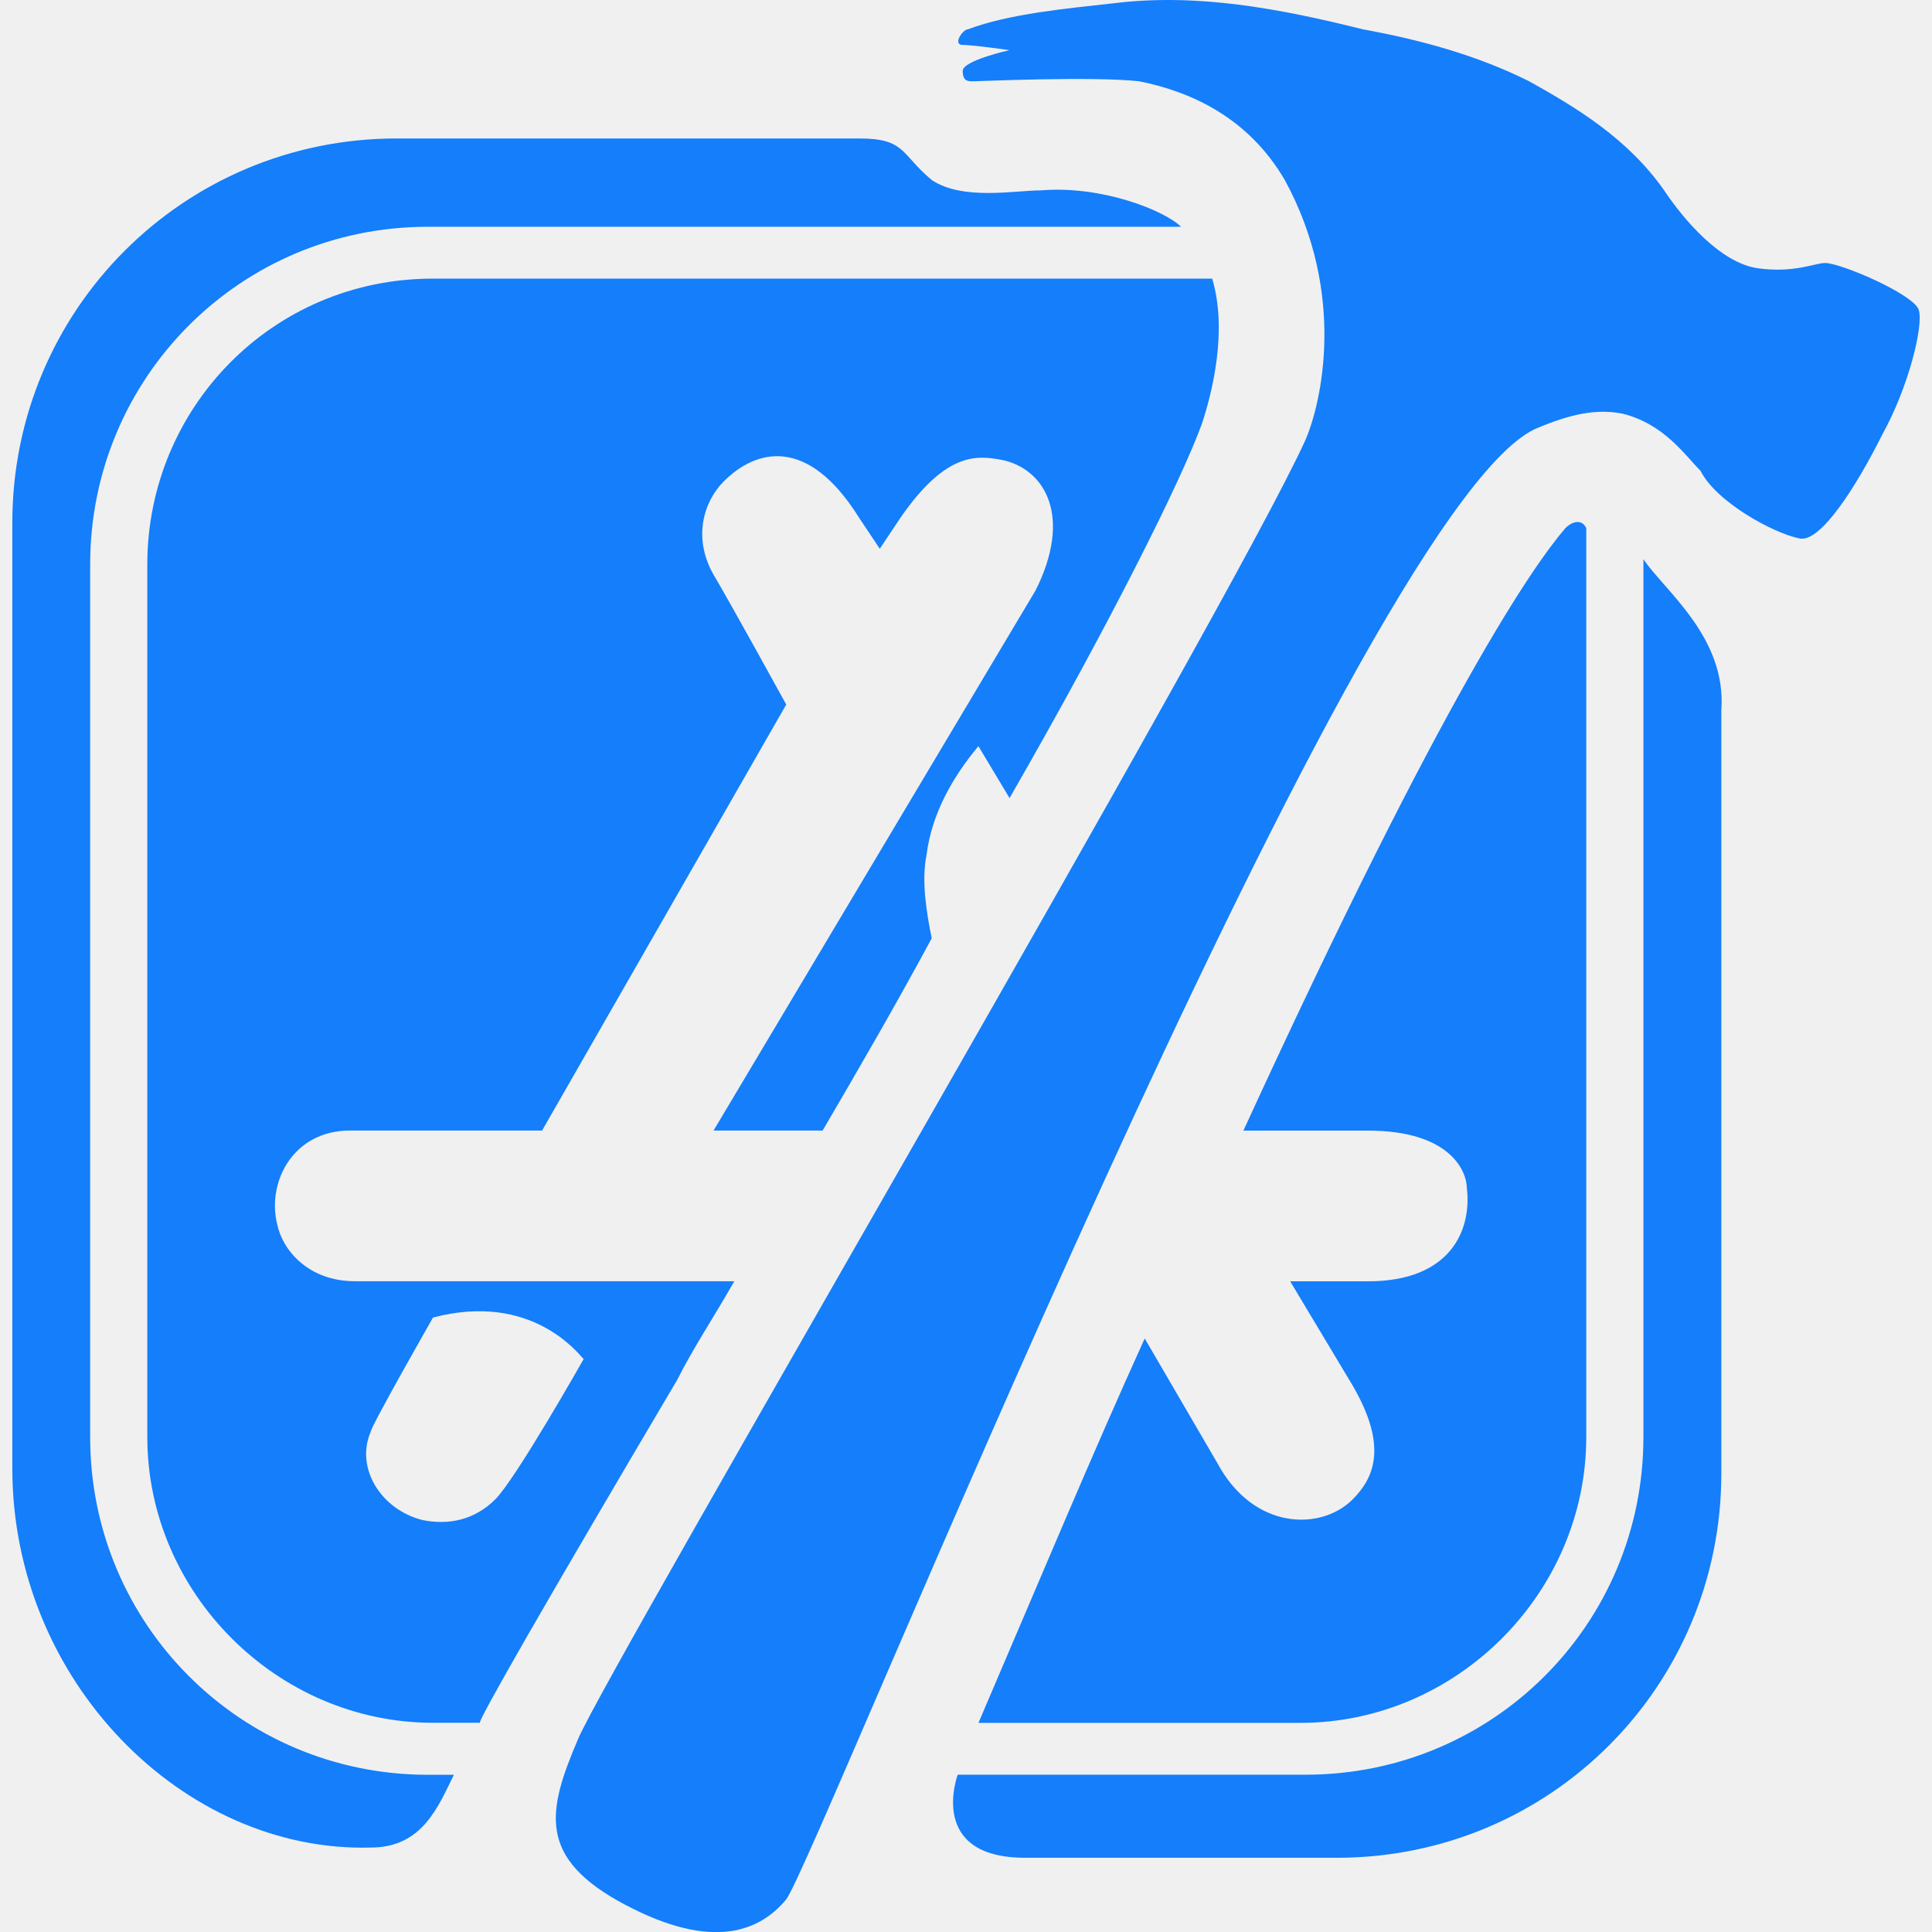
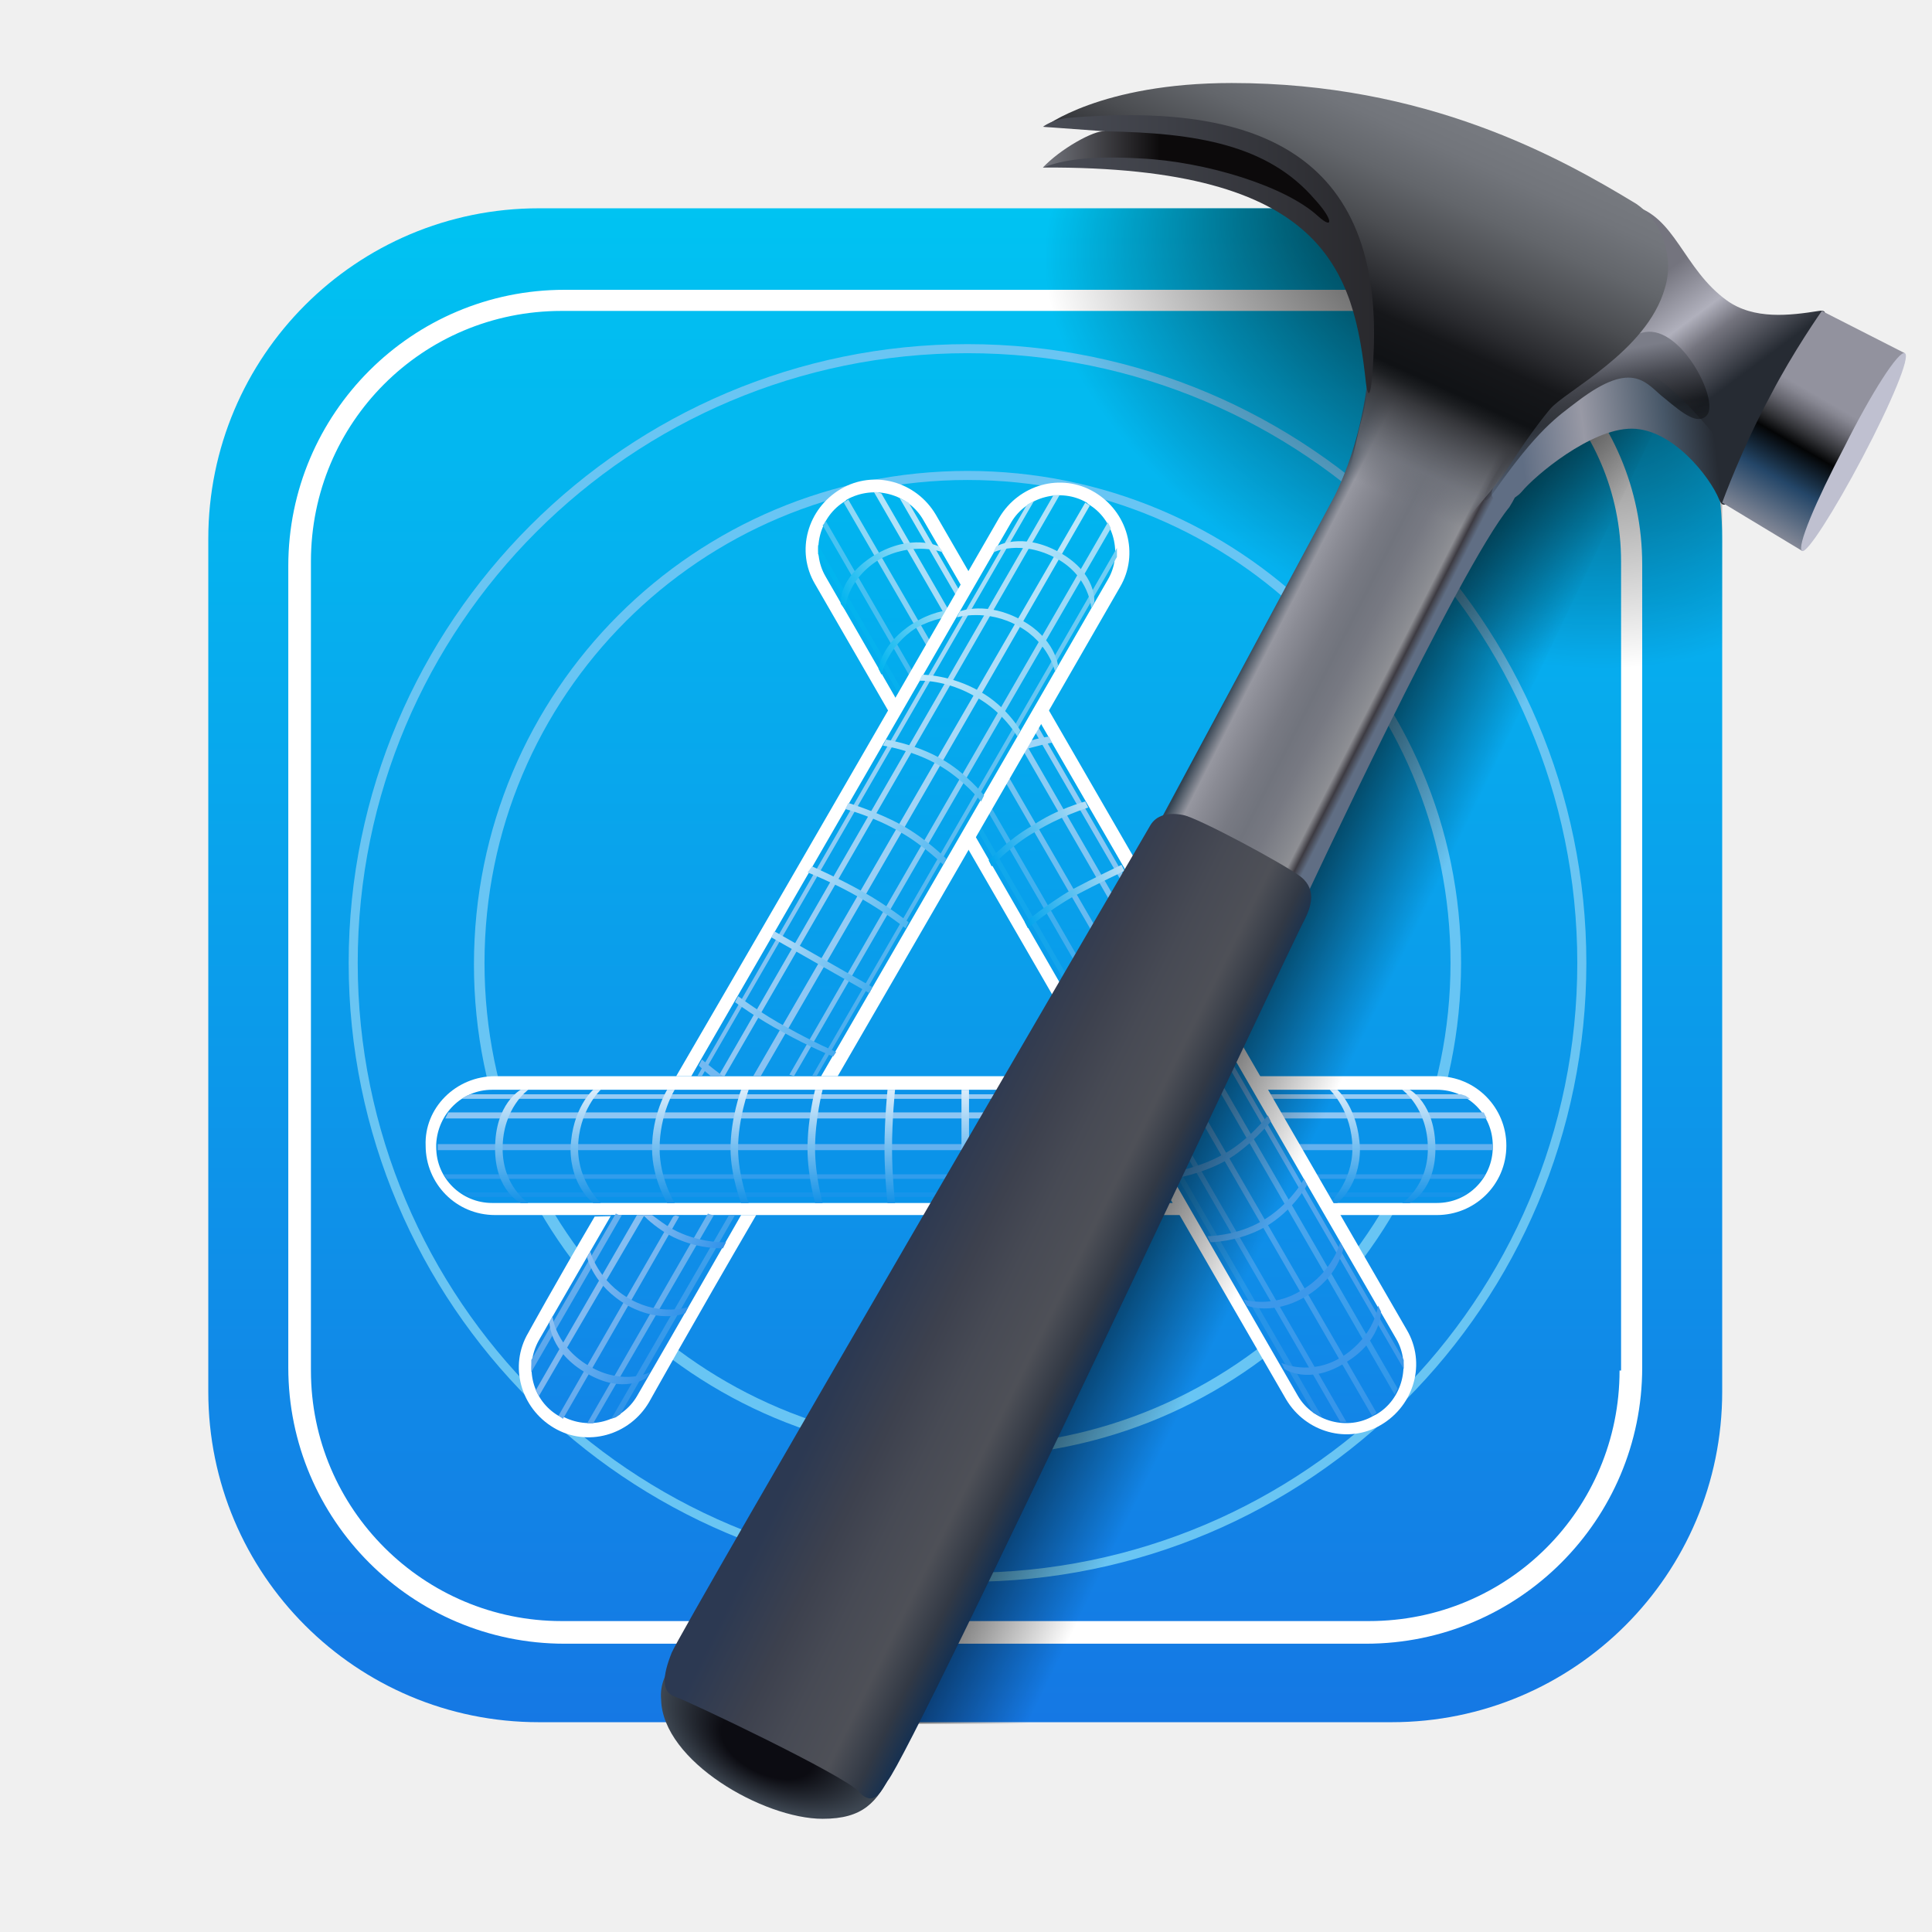
- <svg xmlns="http://www.w3.org/2000/svg" fill="#147EFB" role="img" viewBox="0 0 24 24">
-   <path d="M19.06 5.333c.452-.194.774-.258 1.097-.194.516.129.774.516.968.71.194.387.903.774 1.226.839.258.065.71-.645 1.032-1.291.323-.581.516-1.355.452-1.549-.065-.194-.968-.581-1.162-.581-.129 0-.387.129-.839.065-.452-.065-.903-.581-1.162-.968-.452-.645-1.097-1.032-1.678-1.355-.645-.323-1.355-.516-2.065-.645-1.032-.258-2.065-.452-3.098-.323-.581.065-1.291.129-1.807.323-.065 0-.194.194-.065.194s.581.065.581.065-.581.129-.581.258c0 .129.065.129.129.129.065 0 1.484-.065 2.065 0 .645.129 1.355.452 1.807 1.226.774 1.42.452 2.775.258 3.227-.968 2.13-8.647 15.229-9.034 16.133-.387.903-.516 1.484.581 2.065s1.678.323 2.001-.065c.387-.516 7.034-17.165 9.293-18.262zm-3.614 8.712h1.549c1.032 0 1.226.516 1.226.71.065.516-.194 1.162-1.226 1.162h-.968l.774 1.291c.452.774.258 1.162 0 1.42-.387.387-1.226.387-1.678-.452l-.903-1.549c-.645 1.42-1.291 2.968-2.065 4.775h4.001c1.936 0 3.549-1.613 3.549-3.549V6.559c-.065-.129-.194-.065-.258 0-.387.452-1.484 2-4.001 7.486zm-9.809 8.002h-.323c-2.323 0-4.194-1.871-4.194-4.194V7.011c0-2.323 1.871-4.194 4.194-4.194h9.357c-.194-.194-.968-.516-1.742-.452-.323 0-.968.129-1.355-.129-.387-.323-.323-.516-.903-.516H4.928c-2.646 0-4.775 2.13-4.775 4.775v11.745c0 2.646 2.13 4.775 4.453 4.711.645 0 .839-.516 1.032-.903zM20.415 6.946v10.906c0 2.323-1.871 4.194-4.194 4.194H11.897s-.387 1.032.839 1.032h3.872c2.646 0 4.775-2.13 4.775-4.775V8.817c.065-.903-.71-1.484-.968-1.871zm-18.585.065v10.841c0 1.936 1.613 3.549 3.549 3.549h.581c0-.065.774-1.42 2.452-4.259.194-.387.452-.774.71-1.226H4.411c-.581 0-.903-.387-.968-.71-.129-.516.194-1.162.903-1.162h2.388l3.033-5.292s-.71-1.291-.903-1.613c-.258-.452-.129-.903.129-1.161.387-.387 1.032-.581 1.678.452l.258.387.258-.387c.581-.839.968-.774 1.291-.71.516.129.839.71.387 1.613L8.864 14.044h1.355c.452-.774.903-1.549 1.355-2.388-.065-.323-.129-.71-.065-1.032.065-.516.323-.968.645-1.355l.387.645c1.226-2.13 2.13-3.936 2.388-4.646.129-.387.323-1.162.129-1.807H5.379c-2.001 0-3.549 1.613-3.549 3.549zM4.605 17.787c0-.065.774-1.42.774-1.42 1.226-.323 1.807.452 1.871.516 0 0-.839 1.484-1.097 1.742s-.581.323-.903.258c-.516-.129-.839-.645-.645-1.097z" />
+ <svg xmlns="http://www.w3.org/2000/svg" viewBox="0 0 128 128">
+   <linearGradient id="xcode-original-a" gradientUnits="userSpaceOnUse" x1="63.947" y1="114.165" x2="63.947" y2="13.784">
+     <stop offset="0" stop-color="#1578e4" />
+     <stop offset="1" stop-color="#00c3f2" />
+   </linearGradient>
+   <path d="M35.7 13.8h56.5c12.1 0 21.9 9.8 21.9 21.9v56.5c0 12.1-9.8 21.9-21.9 21.9H35.7c-12.1 0-21.9-9.8-21.9-21.9V35.7c0-12.1 9.8-21.9 21.9-21.9z" fill="url(#xcode-original-a)" />
+   <path fill="#FFF" d="M90.5 19.2H37.4c-10.1 0-18.3 8.2-18.3 18.3v53.1c0 10.1 8.2 18.3 18.3 18.3h53.1c10.1 0 18.3-8.2 18.3-18.3V37.4c0-10.1-8.2-18.2-18.3-18.2zm16.8 71.6c0 9.2-7.4 16.6-16.6 16.6H37.2c-9.1 0-16.6-7.4-16.6-16.6V37.2c0-9.2 7.4-16.6 16.6-16.6h53.6c9.1 0 16.6 7.4 16.6 16.6v53.6z" />
+   <path d="M64.1 22.8c-22.6 0-41 18.4-41 41s18.4 41 41 41c22.7 0 41-18.4 41-41s-18.4-41-41-41zm0 81.4c-22.3 0-40.4-18.1-40.4-40.4s18.1-40.4 40.4-40.4c22.3 0 40.4 18.1 40.4 40.4s-18.1 40.4-40.4 40.4z" fill="#69c5f3" />
+   <path d="M64.1 31.2c-18.1 0-32.7 14.6-32.7 32.7S46 96.5 64.1 96.5s32.7-14.6 32.7-32.7-14.7-32.6-32.7-32.6zm0 64.6c-17.7 0-32-14.3-32-32s14.3-32 32-32 32 14.3 32 32-14.4 32-32 32z" fill="#68c5f4" />
+   <path fill="#FFF" d="M32.8 71.3h62.4c2.6 0 4.6 2.1 4.6 4.6 0 2.6-2.1 4.6-4.6 4.6H32.8c-2.6 0-4.6-2.1-4.6-4.6-.1-2.5 2-4.6 4.6-4.6z" />
+   <path d="M32.6 72.2h62.6c2 0 3.7 1.6 3.7 3.7v.1c0 2-1.6 3.7-3.7 3.7H32.6c-2 0-3.7-1.6-3.7-3.7v-.2c.1-2 1.7-3.6 3.7-3.6z" fill="#0a93e9" />
+   <path d="M31.1 79.3h65.7l.5-.3H30.6l.5.3z" fill="#1694ea" />
+   <path d="M29.6 78.1h68.6l.2-.3h-69l.2.3z" fill="#319dec" />
+   <path d="M29 76.2h69.9v-.4H29v.4z" fill="#65b1ee" />
+   <path d="M29.7 73.7h68.6l.1.2.1.2h-69l.1-.2.1-.2z" fill="#8ec6f3" />
+   <path d="M31.2 72.5h65.6l.3.1.3.2H30.6l.3-.2.3-.1z" fill="#95caf3" />
+   <linearGradient id="xcode-original-b" gradientUnits="userSpaceOnUse" x1="94.037" y1="79.666" x2="94.037" y2="72.184">
+     <stop offset="0" stop-color="#1492e7" />
+     <stop offset="1" stop-color="#dbedfb" />
+   </linearGradient>
+   <path d="M93.4 72.2h-.5s1.7 1.2 1.7 3.9c0 2.5-1.7 3.6-1.7 3.6h.5s1.7-.8 1.7-3.6c0-3-1.7-3.9-1.7-3.9z" fill="url(#xcode-original-b)" />
+   <linearGradient id="xcode-original-c" gradientUnits="userSpaceOnUse" x1="89.042" y1="79.666" x2="89.042" y2="72.184">
+     <stop offset="0" stop-color="#1492e7" />
+     <stop offset="1" stop-color="#dbedfb" />
+   </linearGradient>
+   <path d="M88.6 72.2h-.5s1.5 1.4 1.5 3.9c0 2.2-1.5 3.6-1.5 3.6h.5s1.5-1.1 1.5-3.6c-.1-2.7-1.5-3.9-1.5-3.9z" fill="url(#xcode-original-c)" />
+   <linearGradient id="xcode-original-d" gradientUnits="userSpaceOnUse" x1="63.947" y1="79.666" x2="63.947" y2="72.184">
+     <stop offset="0" stop-color="#1492e7" />
+     <stop offset="1" stop-color="#dbedfb" />
+   </linearGradient>
+   <path d="M63.7 72.2h.5v7.5h-.5v-7.5z" fill="url(#xcode-original-d)" />
+   <linearGradient id="xcode-original-e" gradientUnits="userSpaceOnUse" x1="58.952" y1="79.666" x2="58.952" y2="72.184">
+     <stop offset="0" stop-color="#1492e7" />
+     <stop offset="1" stop-color="#dbedfb" />
+   </linearGradient>
+   <path d="M58.8 72.2h.5s-.2 1.9-.2 3.9c0 1.8.2 3.6.2 3.6h-.5s-.2-1.8-.2-3.6c0-2 .2-3.9.2-3.9z" fill="url(#xcode-original-e)" />
+   <linearGradient id="xcode-original-f" gradientUnits="userSpaceOnUse" x1="53.958" y1="79.666" x2="53.958" y2="72.184">
+     <stop offset="0" stop-color="#1492e7" />
+     <stop offset="1" stop-color="#dbedfb" />
+   </linearGradient>
+   <path d="M54 72.2h.5s-.5 1.9-.5 3.9c0 1.8.5 3.6.5 3.6H54s-.5-1.8-.5-3.6c0-2 .5-3.9.5-3.9z" fill="url(#xcode-original-f)" />
+   <linearGradient id="xcode-original-g" gradientUnits="userSpaceOnUse" x1="48.963" y1="79.666" x2="48.963" y2="72.184">
+     <stop offset="0" stop-color="#1492e7" />
+     <stop offset="1" stop-color="#dbedfb" />
+   </linearGradient>
+   <path d="M49.1 72.2h.5s-.7 1.9-.7 3.9c0 1.8.7 3.6.7 3.6h-.5s-.7-1.8-.7-3.6c0-2 .7-3.9.7-3.9z" fill="url(#xcode-original-g)" />
+   <linearGradient id="xcode-original-h" gradientUnits="userSpaceOnUse" x1="43.968" y1="79.666" x2="43.968" y2="72.184">
+     <stop offset="0" stop-color="#1492e7" />
+     <stop offset="1" stop-color="#dbedfb" />
+   </linearGradient>
+   <path d="M44.2 72.2h.5s-1 1.6-1 3.9c0 2 1 3.6 1 3.6h-.5s-1-1.6-1-3.6c0-2.3 1-3.9 1-3.9z" fill="url(#xcode-original-h)" />
+   <linearGradient id="xcode-original-i" gradientUnits="userSpaceOnUse" x1="38.852" y1="79.666" x2="38.852" y2="72.184">
+     <stop offset="0" stop-color="#1492e7" />
+     <stop offset="1" stop-color="#dbedfb" />
+   </linearGradient>
+   <path d="M39.3 72.2h.5s-1.5 1.4-1.5 3.9c0 2.2 1.5 3.6 1.5 3.6h-.5s-1.5-1.1-1.5-3.6c.1-2.7 1.5-3.9 1.5-3.9z" fill="url(#xcode-original-i)" />
+   <linearGradient id="xcode-original-j" gradientUnits="userSpaceOnUse" x1="33.857" y1="79.666" x2="33.857" y2="72.184">
+     <stop offset="0" stop-color="#1492e7" />
+     <stop offset="1" stop-color="#dbedfb" />
+   </linearGradient>
+   <path d="M34.5 72.2h.5s-1.7 1.2-1.7 3.9c0 2.5 1.7 3.6 1.7 3.6h-.5s-1.7-.8-1.7-3.6c0-3 1.7-3.9 1.7-3.9z" fill="url(#xcode-original-j)" />
+   <path fill="#FFF" d="M62 34.1l31.2 54c1.3 2.2.5 5-1.7 6.3-2.2 1.3-5 .5-6.3-1.7L54 38.7c-1.3-2.2-.5-5 1.7-6.3 2.2-1.3 5-.5 6.3 1.7z" />
+   <linearGradient id="xcode-original-k" gradientUnits="userSpaceOnUse" x1="73.58" y1="94.25" x2="73.58" y2="32.642">
+     <stop offset="0" stop-color="#1285e7" />
+     <stop offset="1" stop-color="#00b5ef" />
+   </linearGradient>
+   <path d="M61.2 34.5l31.3 54.2c1 1.7.4 4-1.3 5l-.2.1c-1.7 1-4 .4-5-1.3L54.7 38.2c-1-1.7-.4-4 1.3-5l.1-.1c1.8-1 4.1-.4 5.1 1.4z" fill="url(#xcode-original-k)" />
+   <linearGradient id="xcode-original-l" gradientUnits="userSpaceOnUse" x1="87.464" y1="93.978" x2="54.081" y2="36.156">
+     <stop offset="0" stop-color="#2b90e7" />
+     <stop offset="1" stop-color="#00b6ef" />
+   </linearGradient>
+   <path d="M54.2 36.7L87 93.6l.2.1.2.1.2.1-33.4-57.8v.6z" fill="url(#xcode-original-l)" />
+   <linearGradient id="xcode-original-m" gradientUnits="userSpaceOnUse" x1="89.073" y1="94.327" x2="54.583" y2="34.589">
+     <stop offset="0" stop-color="#3795ea" />
+     <stop offset="1" stop-color="#49c4f2" />
+   </linearGradient>
+   <path d="M54.5 34.8l34.3 59.4h.4L54.7 34.5l-.1.2-.1.1z" fill="url(#xcode-original-m)" />
+   <linearGradient id="xcode-original-n" gradientUnits="userSpaceOnUse" x1="91.026" y1="93.735" x2="56.072" y2="33.193">
+     <stop offset="0" stop-color="#3696ea" />
+     <stop offset="1" stop-color="#90d9f6" />
+   </linearGradient>
+   <path d="M55.9 33.3l35 60.5.3-.2-35-60.5-.3.2z" fill="url(#xcode-original-n)" />
+   <linearGradient id="xcode-original-o" gradientUnits="userSpaceOnUse" x1="92.582" y1="92.332" x2="58.065" y2="32.547">
+     <stop offset="0" stop-color="#3097ea" />
+     <stop offset="1" stop-color="#b5e5f9" />
+   </linearGradient>
+   <path d="M58.4 32.7L92.6 92l-.1.2-.1.2-34.5-59.8h.2l.3.1z" fill="url(#xcode-original-o)" />
+   <linearGradient id="xcode-original-p" gradientUnits="userSpaceOnUse" x1="93.083" y1="90.686" x2="59.741" y2="32.936">
+     <stop offset="0" stop-color="#3a98ea" />
+     <stop offset="1" stop-color="#bce7fa" />
+   </linearGradient>
+   <path d="M60.2 33.3L93 90.1v.6L59.6 33l.2.1.2.1.2.1z" fill="url(#xcode-original-p)" />
+   <path fill="#3c98ea" d="M91.5 86.9l-.2-.4s-.2 2-2.4 3.4c-2.1 1.3-4 .4-4 .4l.2.4s1.6 1.1 4-.4c2.4-1.4 2.4-3.4 2.4-3.4zM89 82.7l-.2-.4s-.5 2-2.6 3.2c-1.9 1.2-3.8.6-3.8.6l.2.4s1.7.7 3.9-.6c2.2-1.3 2.5-3.2 2.5-3.2z" />
+   <path d="M86.6 78.5l-.2-.4s-.9 1.7-2.8 2.8c-1.7 1-3.6 1-3.6 1l.2.4s1.8 0 3.6-1c1.9-1.1 2.8-2.8 2.8-2.8z" fill="#4ca4ed" />
+   <path d="M84.2 74.3l-.2-.4s-1.3 1.7-3 2.6c-1.6.9-3.5 1.2-3.5 1.2l.2.4s1.9-.3 3.5-1.2c1.6-.9 3-2.6 3-2.6z" fill="#4da7ee" />
+   <linearGradient id="xcode-original-q" gradientUnits="userSpaceOnUse" x1="67.981" y1="61.226" x2="74.457" y2="57.487">
+     <stop offset="0" stop-color="#00a4ec" />
+     <stop offset="1" stop-color="#b9dff6" />
+   </linearGradient>
+   <path d="M74.3 57.3l.2.4s-1.7.8-3.4 1.7c-1.6.9-3 2.1-3 2.1l-.2-.4s1.5-1.2 3-2.1c1.7-.9 3.4-1.7 3.4-1.7z" fill="url(#xcode-original-q)" />
+   <linearGradient id="xcode-original-r" gradientUnits="userSpaceOnUse" x1="65.487" y1="56.906" x2="71.962" y2="53.167">
+     <stop offset="0" stop-color="#00a4ec" />
+     <stop offset="1" stop-color="#b9dff6" />
+   </linearGradient>
+   <path d="M71.9 53.1l.2.4s-1.9.6-3.5 1.6c-1.6.9-2.9 2.3-2.9 2.3l-.2-.4s1.3-1.4 2.9-2.3c1.6-1.1 3.5-1.6 3.5-1.6z" fill="url(#xcode-original-r)" />
+   <path d="M67.4 49.8c1.3-.4 2.3-.6 2.3-.6l-.2-.4s-.9.1-1.9.5c-.6.2-.7.7-.2.5z" fill="#9dd4f7" />
+   <linearGradient id="xcode-original-s" gradientUnits="userSpaceOnUse" x1="57.93" y1="43.819" x2="64.364" y2="40.105">
+     <stop offset="0" stop-color="#00b4ef" />
+     <stop offset="1" stop-color="#c3e9fa" />
+   </linearGradient>
+   <path d="M64.6 40.5l.2.4s-1.9-.5-4.1.7c-1.9 1.2-2.3 3.1-2.3 3.1l-.2-.4s.2-1.7 2.3-3c2.2-1.4 4.1-.8 4.1-.8z" fill="url(#xcode-original-s)" />
+   <linearGradient id="xcode-original-t" gradientUnits="userSpaceOnUse" x1="55.424" y1="39.477" x2="61.9" y2="35.738">
+     <stop offset="0" stop-color="#00b4ef" />
+     <stop offset="1" stop-color="#c3e9fa" />
+   </linearGradient>
+   <path d="M62.2 36.2l.3.4s-2-.8-4.3.5C56 38.5 56 40.4 56 40.4l-.3-.4s-.2-1.7 2.2-3.2c2.5-1.5 4.3-.6 4.3-.6z" fill="url(#xcode-original-t)" />
+   <path fill="#FFF" d="M55.5 71.3c8.7-15 18.7-32.4 18.7-32.4 1.3-2.2.5-5-1.7-6.3-2.2-1.3-5-.5-6.3 1.7 0 0-12.2 21.2-21.4 37h10.7zm-5.4 9.2C45.9 87.7 43 92.9 43 92.9c-1.3 2.2-4.1 3-6.3 1.7s-3-4.1-1.7-6.3c0 0 1.7-3.1 4.4-7.7 3.4-.1 9.6-.1 10.7-.1z" />
+   <linearGradient id="xcode-original-u" gradientUnits="userSpaceOnUse" x1="54.566" y1="94.401" x2="54.566" y2="32.794">
+     <stop offset="0" stop-color="#1285e7" />
+     <stop offset="1" stop-color="#00b5ef" />
+   </linearGradient>
+   <path d="M54.4 71.3c8.8-15.2 19-32.9 19-32.9 1-1.7.4-4-1.3-5l-.1-.1c-1.7-1-4-.4-5 1.3 0 0-12 20.8-21.2 36.7h8.6zm-5.3 9.2c-4 7-6.9 12-6.9 12-1 1.7-3.2 2.3-5 1.3H37c-1.7-1-2.3-3.2-1.3-5 0 0 1.9-3.3 4.8-8.3h8.6z" fill="url(#xcode-original-u)" />
+   <linearGradient id="xcode-original-v" gradientUnits="userSpaceOnUse" x1="40.681" y1="94.131" x2="74.064" y2="36.311">
+     <stop offset="0" stop-color="#3194e9" />
+     <stop offset="1" stop-color="#71cff4" />
+   </linearGradient>
+   <path d="M54.1 71.3L74 36.9v-.6s-11 19.1-20.2 35h.3zm-5.4 9.2l-7.6 13.2-.3.2-.3.1s3.4-5.9 7.8-13.5h.4z" fill="url(#xcode-original-v)" />
+   <linearGradient id="xcode-original-w" gradientUnits="userSpaceOnUse" x1="39.063" y1="94.482" x2="73.557" y2="34.736">
+     <stop offset="0" stop-color="#5aa6ec" />
+     <stop offset="1" stop-color="#a2def8" />
+   </linearGradient>
+   <path d="M52.6 71.3l21-36.3-.1-.2-.1-.2S61.9 54.5 52.3 71.2l.3.1zm-5.3 9.2l-8 13.8h-.4s3.4-5.9 8-13.9c.2.1.4.1.4.1z" fill="url(#xcode-original-w)" />
+   <linearGradient id="xcode-original-x" gradientUnits="userSpaceOnUse" x1="37.118" y1="93.885" x2="72.072" y2="33.343">
+     <stop offset="0" stop-color="#66abee" />
+     <stop offset="1" stop-color="#bee8fa" />
+   </linearGradient>
+   <path d="M50.4 71.3c9.9-17.1 21.8-37.8 21.8-37.8l-.3-.2-22 38h.5zM45 80.6C40.6 88.3 37.3 94 37.3 94l-.3-.2s3.2-5.6 7.6-13.2c.2-.1.1-.1.4 0z" fill="url(#xcode-original-x)" />
+   <linearGradient id="xcode-original-y" gradientUnits="userSpaceOnUse" x1="35.568" y1="92.482" x2="70.085" y2="32.697">
+     <stop offset="0" stop-color="#7bb6f0" />
+     <stop offset="1" stop-color="#b1e3f9" />
+   </linearGradient>
+   <path d="M48 71.3c9.9-17.1 22.2-38.5 22.2-38.5h-.4S57.5 54.1 47.6 71.3h.4zm-5.8 9.2c-4 6.9-6.7 11.6-6.7 11.6l.1.2.1.2s2.9-5 7-12h-.5z" fill="url(#xcode-original-y)" />
+   <linearGradient id="xcode-original-z" gradientUnits="userSpaceOnUse" x1="35.056" y1="90.872" x2="68.415" y2="33.092">
+     <stop offset="0" stop-color="#5aa6ec" />
+     <stop offset="1" stop-color="#afe3f9" />
+   </linearGradient>
+   <path d="M46.5 71.3l22-38.1-.2.1-.2.1-.1.1S55.8 54.6 46.2 71.3h.3zm-5.3 9.2c-3.5 6.1-6 10.4-6 10.4v-.8s2.2-3.8 5.6-9.7c.2.1.2.1.4.1z" fill="url(#xcode-original-z)" />
+   <linearGradient id="xcode-original-A" gradientUnits="userSpaceOnUse" x1="66.362" y1="35.689" x2="72.838" y2="39.428">
+     <stop offset="0" stop-color="#c1e7fa" />
+     <stop offset="1" stop-color="#89d4f5" />
+   </linearGradient>
+   <path d="M66 36.2l-.2.4s1.8-.9 4.2.4c2.2 1.2 2.3 3.3 2.3 3.3l.2-.4s.2-1.9-2.3-3.3-4.2-.4-4.2-.4z" fill="url(#xcode-original-A)" />
+   <linearGradient id="xcode-original-B" gradientUnits="userSpaceOnUse" x1="63.856" y1="40.03" x2="70.332" y2="43.768">
+     <stop offset="0" stop-color="#c1e7fa" />
+     <stop offset="1" stop-color="#89d4f5" />
+   </linearGradient>
+   <path d="M63.6 40.5l-.2.4s2-.6 4.1.6c2 1.1 2.4 3 2.4 3l.2-.4s-.2-1.8-2.4-3c-2.3-1.3-4.1-.6-4.1-.6z" fill="url(#xcode-original-B)" />
+   <linearGradient id="xcode-original-C" gradientUnits="userSpaceOnUse" x1="61.273" y1="44.505" x2="67.748" y2="48.243">
+     <stop offset="0" stop-color="#c1e7fa" />
+     <stop offset="1" stop-color="#89d4f5" />
+   </linearGradient>
+   <path d="M61.1 44.7l-.2.4s1.8-.1 3.8 1.1c1.8 1 2.7 2.6 2.7 2.6l.2-.4s-.9-1.6-2.7-2.6c-1.9-1.1-3.8-1.1-3.8-1.1z" fill="url(#xcode-original-C)" />
+   <linearGradient id="xcode-original-D" gradientUnits="userSpaceOnUse" x1="58.761" y1="48.855" x2="65.236" y2="52.594">
+     <stop offset="0" stop-color="#b0dff8" />
+     <stop offset="1" stop-color="#52bdf2" />
+   </linearGradient>
+   <path d="M58.7 49l-.2.4s2 .3 3.7 1.3c1.6.9 2.8 2.4 2.8 2.4l.2-.4s-1.2-1.5-2.8-2.4c-1.7-1-3.7-1.3-3.7-1.3z" fill="url(#xcode-original-D)" />
+   <linearGradient id="xcode-original-E" gradientUnits="userSpaceOnUse" x1="56.25" y1="53.204" x2="62.727" y2="56.943">
+     <stop offset="0" stop-color="#b4def8" />
+     <stop offset="1" stop-color="#4eb5f0" />
+   </linearGradient>
+   <path d="M56.2 53.2l-.2.4s1.9.5 3.6 1.5c1.6.9 2.9 2.2 2.9 2.2l.2-.4s-1.3-1.3-2.9-2.2c-1.6-.9-3.6-1.5-3.6-1.5z" fill="url(#xcode-original-E)" />
+   <linearGradient id="xcode-original-F" gradientUnits="userSpaceOnUse" x1="53.74" y1="57.553" x2="60.215" y2="61.291">
+     <stop offset="0" stop-color="#b4def8" />
+     <stop offset="1" stop-color="#4eb5f0" />
+   </linearGradient>
+   <path d="M53.8 57.4l-.3.4s1.8.7 3.5 1.7c1.6.9 3 2 3 2l.2-.4s-1.4-1.1-3-2c-1.6-.9-3.4-1.7-3.4-1.7z" fill="url(#xcode-original-F)" />
+   <linearGradient id="xcode-original-G" gradientUnits="userSpaceOnUse" x1="51.239" y1="61.886" x2="57.713" y2="65.624">
+     <stop offset="0" stop-color="#b5ddf8" />
+     <stop offset="1" stop-color="#46aeee" />
+   </linearGradient>
+   <path d="M51.1 62.1l.2-.4 6.5 3.7-.2.4-6.5-3.7z" fill="url(#xcode-original-G)" />
+   <linearGradient id="xcode-original-H" gradientUnits="userSpaceOnUse" x1="48.735" y1="66.22" x2="55.211" y2="69.959">
+     <stop offset="0" stop-color="#96cef4" />
+     <stop offset="1" stop-color="#46aaee" />
+   </linearGradient>
+   <path d="M48.7 66.4l.2-.4s1.6 1.2 3.3 2.1c1.6.9 3.2 1.6 3.2 1.6l-.2.3s-1.7-.7-3.3-1.6c-1.7-.9-3.2-2-3.2-2z" fill="url(#xcode-original-H)" />
+   <path d="M47.1 71.3c-.5-.4-.8-.7-.8-.7l.2-.4s.6.5 1.4 1.1h-.8z" fill="#73b9f1" />
+   <linearGradient id="xcode-original-I" gradientUnits="userSpaceOnUse" x1="42.719" y1="80.135" x2="47.681" y2="83">
+     <stop offset="0" stop-color="#8fc1f2" />
+     <stop offset="1" stop-color="#3193ea" />
+   </linearGradient>
+   <path d="M43.2 80.5c.4.3.8.6 1.3.9 1.8 1 3.6.9 3.6.9l-.2.4s-1.8.1-3.6-.9c-.7-.4-1.3-.9-1.7-1.3h.6z" fill="url(#xcode-original-I)" />
+   <linearGradient id="xcode-original-J" gradientUnits="userSpaceOnUse" x1="38.634" y1="83.717" x2="45.11" y2="87.456">
+     <stop offset="0" stop-color="#8fc1f2" />
+     <stop offset="1" stop-color="#3193ea" />
+   </linearGradient>
+   <path d="M38.9 83.3l.2-.4s.5 2 2.7 3.2c2 1.1 3.8.5 3.8.5l-.2.4s-1.6.7-3.8-.5c-2.3-1.3-2.7-3.2-2.7-3.2z" fill="url(#xcode-original-J)" />
+   <linearGradient id="xcode-original-K" gradientUnits="userSpaceOnUse" x1="36.124" y1="88.063" x2="42.599" y2="91.802">
+     <stop offset="0" stop-color="#8fc1f2" />
+     <stop offset="1" stop-color="#3193ea" />
+   </linearGradient>
+   <path d="M36.4 87.6l.2-.4s.2 2.1 2.6 3.4c2.2 1.2 3.9.3 3.9.3l-.3.4s-1.5 1.1-3.9-.3c-2.5-1.4-2.5-3.4-2.5-3.4z" fill="url(#xcode-original-K)" />
+   <linearGradient id="xcode-original-L" gradientUnits="userSpaceOnUse" x1="76.722" y1="64.933" x2="89.179" y2="71.008">
+     <stop offset=".001" />
+     <stop offset="1" stop-opacity="0" />
+   </linearGradient>
+   <path d="M68.8 114.2l42.8-89.9-10.8-5.1-44.6 93.5s1.4.7 3.2 1.5h9.4z" fill="url(#xcode-original-L)" />
+   <radialGradient id="xcode-original-M" cx="95.237" cy="25.132" r="16.181" fx="79.585" fy="25.974" gradientTransform="matrix(-.4494 .8933 -1.5457 -.7777 176.886 -40.4)" gradientUnits="userSpaceOnUse">
+     <stop offset="0" />
+     <stop offset="1" stop-opacity="0" />
+   </radialGradient>
+   <path d="M94.1 13.8l20 9.5V52C107.2 48.7 61 26.7 61 26.7s3.2-6.7 6.2-12.9h26.9z" fill="url(#xcode-original-M)" />
+   <radialGradient id="xcode-original-N" cx="51.211" cy="114.953" r="7.901" fx="51.196" fy="117.292" gradientTransform="matrix(.8979 .4402 -.2506 .5111 34.032 33.662)" gradientUnits="userSpaceOnUse">
+     <stop offset=".417" stop-color="#0c0c12" />
+     <stop offset="1" stop-color="#3d4651" />
+   </radialGradient>
+   <path d="M44.5 110.2c-.3.6-.8 1.3-.7 2.4.1 4.1 6.8 7.9 10.7 7.9 2.7 0 3.6-1.1 4.6-3.1s-13.5-9.6-14.6-7.2z" fill="url(#xcode-original-N)" />
+   <linearGradient id="xcode-original-O" gradientUnits="userSpaceOnUse" x1="84.758" y1="39.174" x2="94.522" y2="44.149">
+     <stop offset="0" stop-color="#344351" />
+     <stop offset=".1" stop-color="#9697a0" />
+     <stop offset=".181" stop-color="#8b8c95" />
+     <stop offset=".351" stop-color="#787a83" />
+     <stop offset=".47" stop-color="#71747d" />
+     <stop offset=".591" stop-color="#777982" />
+     <stop offset=".749" stop-color="#87898f" />
+     <stop offset=".8" stop-color="#8e8f94" />
+     <stop offset=".849" stop-color="#3d3b42" />
+     <stop offset=".9" stop-color="#606e84" />
+   </linearGradient>
+   <path d="M90.6 25.1s10.3 2.5 11.1 3.2-1.3 4.7-1.7 5.3c-3.3 4-13.6 26.1-13.6 26.1l-9.5-5.4s8.5-15.8 11.5-21.4c1.9-3.8 2.2-7.8 2.2-7.8z" fill="url(#xcode-original-O)" />
+   <linearGradient id="xcode-original-P" gradientUnits="userSpaceOnUse" x1="117.884" y1="29.257" x2="106.863" y2="14.364">
+     <stop offset=".27" stop-color="#262b33" />
+     <stop offset=".45" stop-color="#74747e" />
+     <stop offset=".54" stop-color="#b0b0bc" />
+     <stop offset=".73" stop-color="#74747e" />
+   </linearGradient>
+   <path d="M114.4 19.9c1.8 1.3 4.2 1 6.1.7 1.3-.2-.7 1.7-2.9 6.1s-2.1 4.7-2.4 4.4c-.3-.3-10.2-5.9-9.9-6.4.4-.5 2-11.4 2.8-11.1 2.9.7 3.4 4.2 6.3 6.3z" fill="url(#xcode-original-P)" />
+   <linearGradient id="xcode-original-Q" gradientUnits="userSpaceOnUse" x1="98.542" y1="30.424" x2="114.815" y2="28.322">
+     <stop offset=".14" stop-color="#606e84" />
+     <stop offset=".4" stop-color="#9899a5" />
+     <stop offset=".73" stop-color="#475768" />
+     <stop offset=".92" stop-color="#262b33" />
+   </linearGradient>
+   <path d="M99 32.2c.7-1.1 3.9-7.9 9-7.9 2.3 0 6.7 5.8 7.1 6.6.3.7-.7 3.5-1.2 2.2-.6-1.5-3.1-4.7-5.8-4.7s-6.4 3.1-7.3 4.2c-.9 1-2.5.7-1.8-.4z" fill="url(#xcode-original-Q)" />
+   <linearGradient id="xcode-original-R" gradientUnits="userSpaceOnUse" x1="106.128" y1="31.808" x2="104.549" y2="22.854">
+     <stop offset="0" stop-color="#101215" stop-opacity=".1" />
+     <stop offset=".46" stop-color="#101215" stop-opacity=".7" />
+     <stop offset=".7" stop-color="#474951" />
+     <stop offset=".91" stop-color="#7b7d88" />
+   </linearGradient>
+   <path d="M98.8 31.8c.5-.8 2.8-4.3 3.9-5.4s3.9-4 6.3-4.4c2.4-.4 4.9 4.5 4.1 5.5-.6.7-1.6-.1-2.8-1.1-1.2-.9-2-2.7-5.8.2-1.3 1-2.6 1.8-5.6 6.1-.8 1.1-.6-.1-.1-.9z" fill="url(#xcode-original-R)" />
+   <linearGradient id="xcode-original-S" gradientUnits="userSpaceOnUse" x1="58.131" y1="81.721" x2="73.237" y2="89.154">
+     <stop offset=".115" stop-color="#2c3952" />
+     <stop offset=".374" stop-color="#3d414e" />
+     <stop offset=".55" stop-color="#474a54" />
+     <stop offset=".754" stop-color="#4e5057" />
+     <stop offset=".892" stop-color="#323945" />
+     <stop offset="1" stop-color="#143052" />
+   </linearGradient>
+   <path d="M86.4 61c.4-.8.9-2-.2-2.9-1.2-.9-6.8-3.9-7.8-4.1-1-.2-1.8 0-2.2.7-.4.7-31.1 53.3-31.7 54.8-.6 1.5-.7 2.6.2 2.9.9.3 11.2 5.2 12.2 6.3 1 1.1 1.5-.1 1.9-.7 1.9-2.4 27.1-56.2 27.6-57z" fill="url(#xcode-original-S)" />
+   <linearGradient id="xcode-original-T" gradientUnits="userSpaceOnUse" x1="81.508" y1="31.679" x2="93.19" y2="6.047">
+     <stop offset=".118" stop-color="#6d7078" stop-opacity="0" />
+     <stop offset=".2" stop-color="#6d7078" stop-opacity=".7" />
+     <stop offset=".34" stop-color="#35363a" />
+     <stop offset=".374" stop-color="#1d1f22" />
+     <stop offset=".4" stop-color="#101215" />
+     <stop offset=".5" stop-color="#16171a" />
+     <stop offset=".56" stop-color="#292a2e" />
+     <stop offset=".688" stop-color="#4b4d51" />
+     <stop offset=".807" stop-color="#63666b" />
+     <stop offset=".915" stop-color="#72757b" />
+     <stop offset="1" stop-color="#777a80" />
+   </linearGradient>
+   <path d="M99.5 31.6c.5-.7 1.7-2.7 3.2-4.5 1-1.2 6.4-3.8 7.6-8 .7-2.3-.4-4.6-1.9-5.6-5.1-3.1-13.9-8-26.8-8-8.7 0-12.4 2.9-12.4 2.9h4.4l15.3 6 1.9 8s.2 2.7-.7 5.8c-.6 2.5-.8 4-1.7 6.5.7.3 2.3-.8 4.1-.3 1.6.4 2.6 2.6 3.7 1.3 1.9-2.5 2.5-3 3.3-4.1z" fill="url(#xcode-original-T)" />
+   <linearGradient id="xcode-original-U" gradientUnits="userSpaceOnUse" x1="69.064" y1="16.837" x2="91.026" y2="16.837">
+     <stop offset="0" stop-color="#4a4d56" />
+     <stop offset="1" stop-color="#29292d" />
+   </linearGradient>
+   <path d="M90.5 25.4C89.7 18 87.9 11 69.1 11.1c1.2-1.2 4.1-2.4 4.1-2.4l-4.1-.3s.6-.5 1.8-.6c11-.9 20.8 1.4 20.1 15.7-.1 2.3-.3 3.3-.5 1.9z" fill="url(#xcode-original-U)" />
+   <linearGradient id="xcode-original-V" gradientUnits="userSpaceOnUse" x1="69.064" y1="11.697" x2="88.054" y2="11.697">
+     <stop offset="0" stop-color="#767880" />
+     <stop offset=".41" stop-color="#0c0a0b" />
+   </linearGradient>
+   <path d="M69.1 11.1c1.3-.5 3.1-.8 6.5-.6 4.2.2 9.5 1.8 11.7 3.8 1.1 1 1 .2-.2-1.1-3.1-3.6-7.8-4.4-13.9-4.5-.7-.1-3 1.2-4.1 2.4z" fill="url(#xcode-original-V)" />
+   <linearGradient id="xcode-original-W" gradientUnits="userSpaceOnUse" x1="116.332" y1="34.756" x2="123.707" y2="21.982">
+     <stop offset="0" stop-color="#858997" />
+     <stop offset=".23" stop-color="#244668" />
+     <stop offset=".282" stop-color="#1a3249" />
+     <stop offset=".4" stop-color="#040506" />
+     <stop offset=".464" stop-color="#313236" />
+     <stop offset=".546" stop-color="#65656e" />
+     <stop offset=".607" stop-color="#868691" />
+     <stop offset=".64" stop-color="#92929e" />
+   </linearGradient>
+   <path d="M120.7 20.6l5.5 2.8s-2.1 2.8-3.8 6c-1.8 3.4-3 7.1-3 7.1l-5.3-3.2s1.3-3.6 3.2-7.1c1.5-2.9 3.4-5.6 3.4-5.6z" fill="url(#xcode-original-W)" />
+   <path d="M126.2 23.4c.4.2-.9 3.3-2.8 6.9-1.9 3.6-3.7 6.4-4 6.2-.4-.2.9-3.3 2.8-6.9 1.8-3.6 3.6-6.4 4-6.2z" fill="#bfc0d0" />
</svg>
